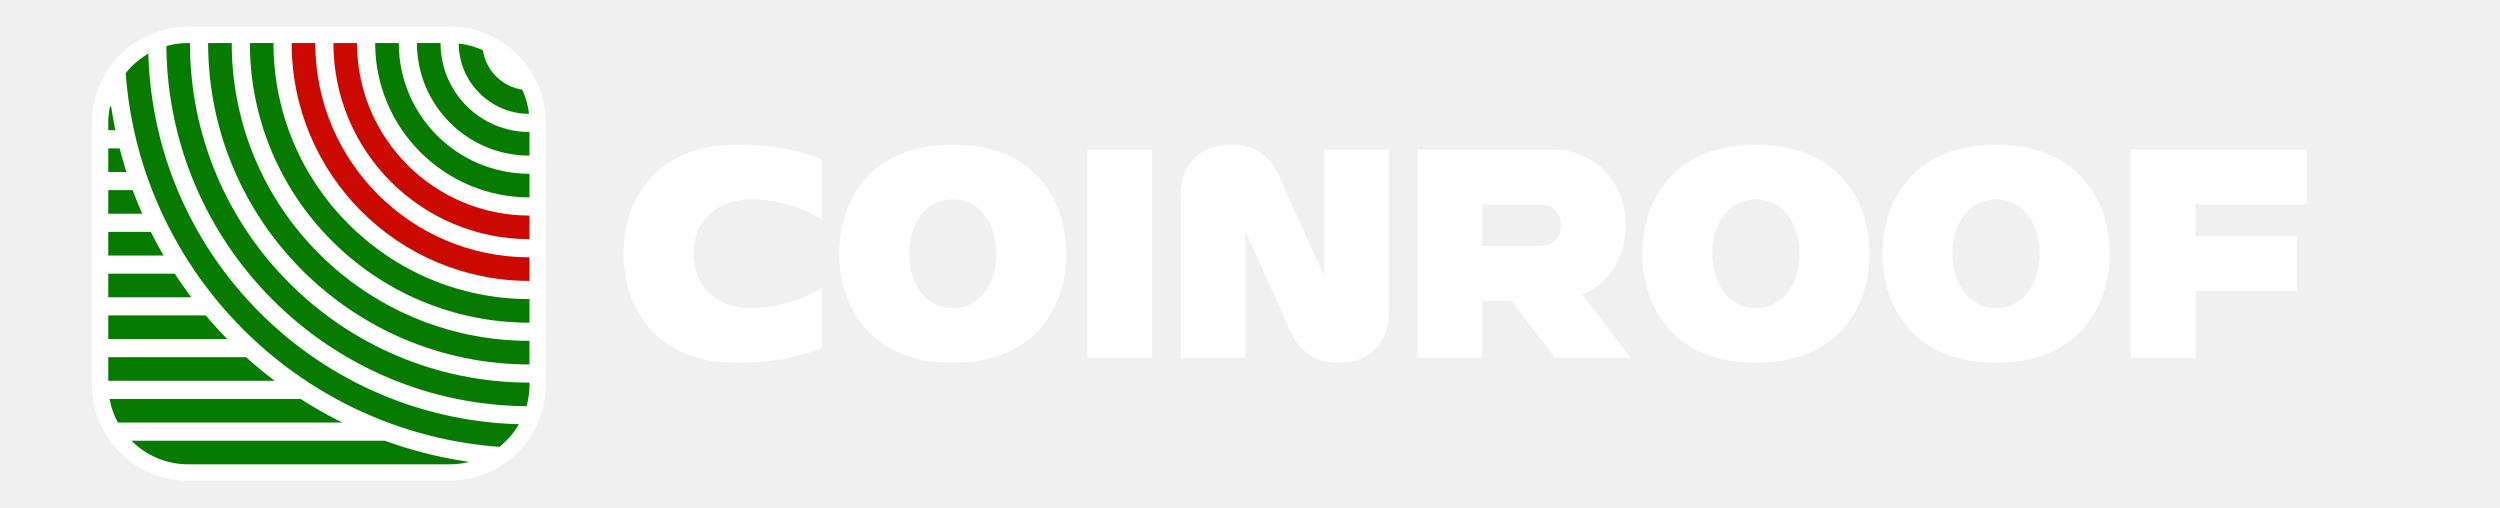
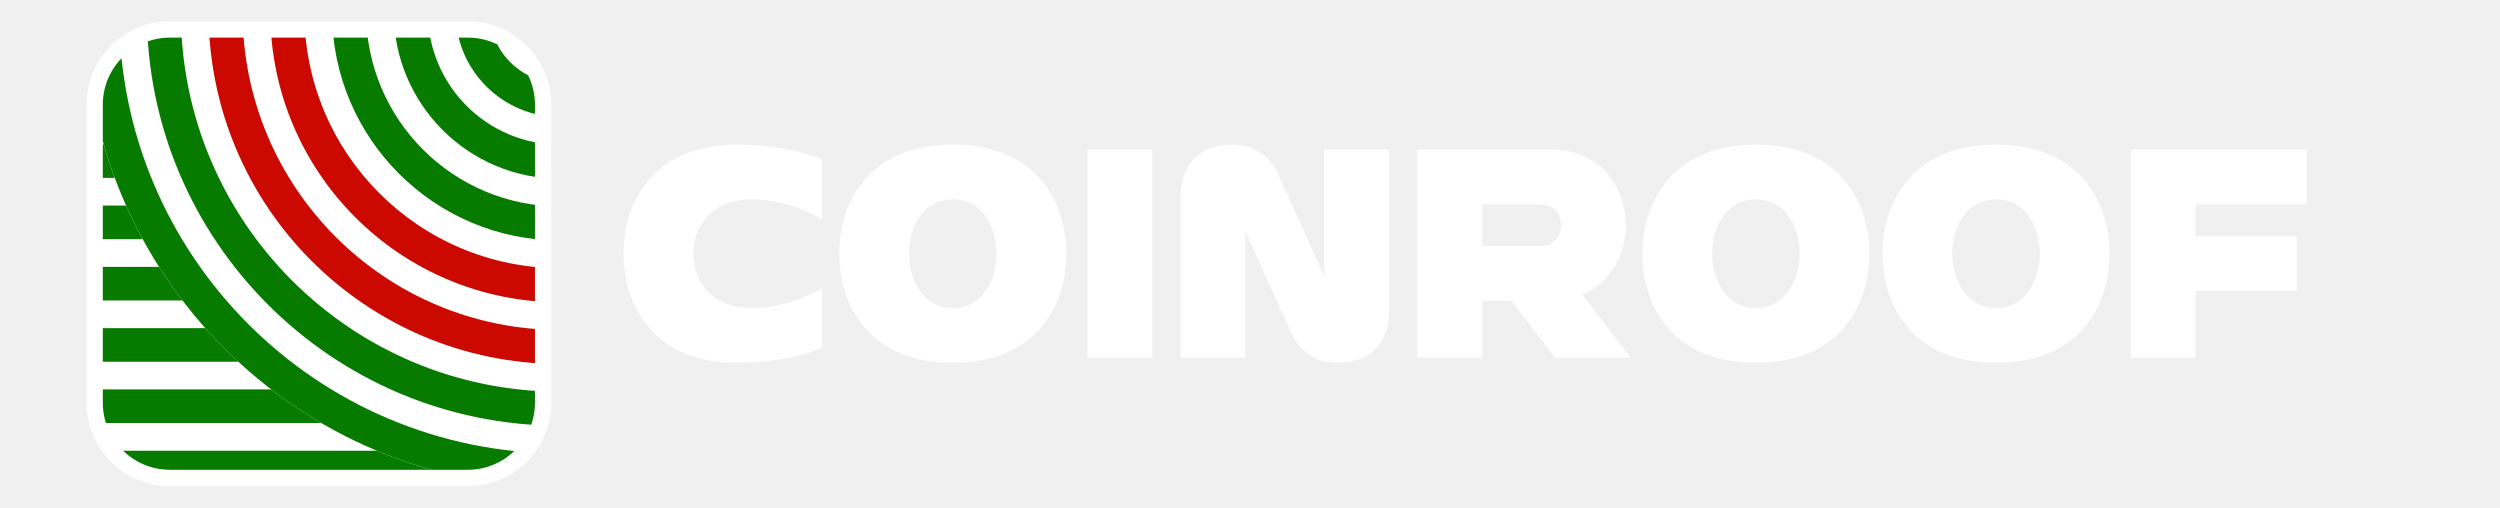
<svg xmlns="http://www.w3.org/2000/svg" viewBox="0 0 1764.0 358" role="img" aria-label="Coinroof">
  <defs>
    <clipPath id="crInner">
-       <rect x="12" y="12" width="232" height="232" rx="44" />
+       <rect x="9" y="9" width="238" height="238" rx="37" />
    </clipPath>
    <clipPath id="crOuter">
-       <path clip-rule="evenodd" d="M0 0 H256 V256 H0 Z M11 12 a233 233 0 1 0 466 0 a233 233 0 1 0 -466 0 Z" />
+       <path clip-rule="evenodd" d="M-64 -64 H320 V320 H-64 Z M-0.75 -5 a261.75 261.75 0 1 0 523.5 0 a261.75 261.75 0 1 0 -523.5 0 Z" />
    </clipPath>
  </defs>
  <g transform="translate(61,15) scale(1.28125)">
-     <rect x="3" y="3" width="250" height="250" rx="53" fill="#FFFFFF" />
+     <rect width="256" height="256" rx="46" fill="#FFFFFF" />
    <g clip-path="url(#crInner)">
-       <path fill="#067B00" fill-rule="evenodd" d="M205 12 a39 39 0 1 0 78 0 a39 39 0 1 0 -78 0 Z M218 12 a26 26 0 1 0 52 0 a26 26 0 1 0 -52 0 Z" />
-       <path fill="#067B00" fill-rule="evenodd" d="M182 12 a62 62 0 1 0 124 0 a62 62 0 1 0 -124 0 Z M195 12 a49 49 0 1 0 98 0 a49 49 0 1 0 -98 0 Z" />
-       <path fill="#067B00" fill-rule="evenodd" d="M159 12 a85 85 0 1 0 170 0 a85 85 0 1 0 -170 0 Z M172 12 a72 72 0 1 0 144 0 a72 72 0 1 0 -144 0 Z" />
-       <path fill="#CB0900" fill-rule="evenodd" d="M136 12 a108 108 0 1 0 216 0 a108 108 0 1 0 -216 0 Z M149 12 a95 95 0 1 0 190 0 a95 95 0 1 0 -190 0 Z" />
-       <path fill="#CB0900" fill-rule="evenodd" d="M113 12 a131 131 0 1 0 262 0 a131 131 0 1 0 -262 0 Z M126 12 a118 118 0 1 0 236 0 a118 118 0 1 0 -236 0 Z" />
-       <path fill="#067B00" fill-rule="evenodd" d="M90 12 a154 154 0 1 0 308 0 a154 154 0 1 0 -308 0 Z M103 12 a141 141 0 1 0 282 0 a141 141 0 1 0 -282 0 Z" />
-       <path fill="#067B00" fill-rule="evenodd" d="M67 12 a177 177 0 1 0 354 0 a177 177 0 1 0 -354 0 Z M80 12 a164 164 0 1 0 328 0 a164 164 0 1 0 -328 0 Z" />
-       <path fill="#067B00" fill-rule="evenodd" d="M44 12 a200 200 0 1 0 400 0 a200 200 0 1 0 -400 0 Z M57 12 a187 187 0 1 0 374 0 a187 187 0 1 0 -374 0 Z" />
-       <path fill="#067B00" fill-rule="evenodd" d="M21 12 a223 223 0 1 0 446 0 a223 223 0 1 0 -446 0 Z M34 12 a210 210 0 1 0 420 0 a210 210 0 1 0 -420 0 Z" />
+       <path fill="#067B00" fill-rule="evenodd" d="M203.25 -5 a57.75 57.75 0 1 0 115.5 0 a57.75 57.75 0 1 0 -115.5 0 Z M222 -5 a39 39 0 1 0 78 0 a39 39 0 1 0 -78 0 Z" />
+       <path fill="#067B00" fill-rule="evenodd" d="M169.25 -5 a91.75 91.75 0 1 0 183.5 0 a91.75 91.75 0 1 0 -183.5 0 Z M188.0 -5 a73.0 73.0 0 1 0 146.0 0 a73.0 73.0 0 1 0 -146.0 0 Z" />
+       <path fill="#067B00" fill-rule="evenodd" d="M135.25 -5 a125.75 125.75 0 1 0 251.5 0 a125.75 125.75 0 1 0 -251.5 0 Z M154.0 -5 a107.0 107.0 0 1 0 214.0 0 a107.0 107.0 0 1 0 -214.0 0 Z" />
+       <path fill="#CB0900" fill-rule="evenodd" d="M101.25 -5 a159.75 159.75 0 1 0 319.5 0 a159.75 159.75 0 1 0 -319.5 0 Z M120.0 -5 a141.0 141.0 0 1 0 282.0 0 a141.0 141.0 0 1 0 -282.0 0 Z" />
+       <path fill="#CB0900" fill-rule="evenodd" d="M67.25 -5 a193.75 193.75 0 1 0 387.5 0 a193.75 193.75 0 1 0 -387.5 0 Z M86.0 -5 a175.0 175.0 0 1 0 350.0 0 a175.0 175.0 0 1 0 -350.0 0 Z" />
+       <path fill="#067B00" fill-rule="evenodd" d="M33.25 -5 a227.75 227.75 0 1 0 455.5 0 a227.75 227.75 0 1 0 -455.5 0 Z M52.0 -5 a209.0 209.0 0 1 0 418.0 0 a209.0 209.0 0 1 0 -418.0 0 Z" />
+       <path fill="#067B00" fill-rule="evenodd" d="M-0.75 -5 a261.75 261.75 0 1 0 523.5 0 a261.75 261.75 0 1 0 -523.5 0 Z M18.0 -5 a243.0 243.0 0 1 0 486.0 0 a243.0 243.0 0 1 0 -486.0 0 Z" />
      <g clip-path="url(#crOuter)">
-         <rect x="0" y="231" width="256" height="13" fill="#067B00" />
-         <rect x="0" y="208" width="256" height="13" fill="#067B00" />
-         <rect x="0" y="185" width="256" height="13" fill="#067B00" />
-         <rect x="0" y="162" width="256" height="13" fill="#067B00" />
-         <rect x="0" y="139" width="256" height="13" fill="#067B00" />
-         <rect x="0" y="116" width="256" height="13" fill="#067B00" />
-         <rect x="0" y="93" width="256" height="13" fill="#067B00" />
-         <rect x="0" y="70" width="256" height="13" fill="#067B00" />
-         <rect x="0" y="47" width="256" height="13" fill="#067B00" />
-         <rect x="0" y="24" width="256" height="13" fill="#067B00" />
+         <rect x="0" y="-33.50" width="256" height="18.5" fill="#067B00" />
+         <rect x="0" y="0.25" width="256" height="18.5" fill="#067B00" />
+         <rect x="0" y="34.00" width="256" height="18.5" fill="#067B00" />
+         <rect x="0" y="67.75" width="256" height="18.5" fill="#067B00" />
+         <rect x="0" y="101.50" width="256" height="18.5" fill="#067B00" />
+         <rect x="0" y="135.25" width="256" height="18.5" fill="#067B00" />
+         <rect x="0" y="169.00" width="256" height="18.5" fill="#067B00" />
+         <rect x="0" y="202.75" width="256" height="18.5" fill="#067B00" />
+         <rect x="0" y="236.50" width="256" height="18.5" fill="#067B00" />
      </g>
    </g>
  </g>
  <path fill="#FFFFFF" transform="translate(440,102.00) scale(0.20996) translate(-22.0,716.7314)" d="M22.0 -350.004C22.0 -166.632 130.678 16.723 403.317 16.723C582.456 16.723 688.54 -33.475 688.54 -33.475V-234.265C688.54 -234.265 583.61 -167.335 453.515 -167.335C315.069 -167.335 256.907 -258.678 256.907 -350.004C256.907 -441.347 315.069 -532.673 453.515 -532.673C583.61 -532.673 688.54 -465.743 688.54 -465.743V-666.533C688.54 -666.533 582.473 -716.73 403.317 -716.73C130.678 -716.73 22.0 -533.358 22.0 -350.004Z M1128.317 -716.73C855.678 -716.73 747.0 -533.358 747.0 -350.004C747.0 -166.649 855.678 16.723 1128.317 16.723C1400.957 16.723 1509.635 -166.649 1509.635 -350.004C1509.635 -533.358 1400.957 -716.73 1128.317 -716.73ZM1128.317 -167.318C1030.298 -167.318 981.288 -258.661 981.288 -349.987C981.288 -441.313 1030.298 -532.656 1128.317 -532.656C1226.337 -532.656 1275.347 -441.313 1275.347 -349.987C1275.347 -258.661 1226.337 -167.318 1128.317 -167.318Z M1798.522 0.007V-699.998H1581.0V0.007Z M2376.482 -273.955 2223.832 -612.672C2196.726 -675.804 2140.822 -716.731 2065.895 -716.731C1949.252 -716.731 1894.001 -639.778 1894.001 -544.838V0.007H2111.523V-426.02L2264.174 -87.32C2291.297 -24.188 2346.246 16.739 2422.111 16.739C2539.306 16.739 2594.004 -60.214 2594.004 -155.154V-699.999H2376.481Z M3390.005 -445.864C3390.005 -572.931 3305.288 -699.997 3135.871 -699.997H2690.0V0.008H2907.522V-191.714H3005.676L3152.872 0.008H3406.738L3243.73 -212.312C3341.164 -253.256 3390.005 -349.502 3390.005 -445.864ZM2907.523 -515.939H3102.407C3149.124 -515.939 3172.482 -480.901 3172.482 -445.863C3172.482 -410.825 3149.124 -375.787 3102.407 -375.787H2907.523Z M3827.317 -716.73C3554.678 -716.73 3446.0 -533.358 3446.0 -350.004C3446.0 -166.649 3554.678 16.723 3827.317 16.723C4099.957 16.723 4208.635 -166.649 4208.635 -350.004C4208.635 -533.358 4099.957 -716.73 3827.317 -716.73ZM3827.317 -167.318C3729.298 -167.318 3680.288 -258.661 3680.288 -349.987C3680.288 -441.313 3729.298 -532.656 3827.317 -532.656C3925.337 -532.656 3974.347 -441.313 3974.347 -349.987C3974.347 -258.661 3925.337 -167.318 3827.317 -167.318Z M4634.317 -716.73C4361.678 -716.73 4253.0 -533.358 4253.0 -350.004C4253.0 -166.649 4361.678 16.723 4634.317 16.723C4906.957 16.723 5015.635 -166.649 5015.635 -350.004C5015.635 -533.358 4906.957 -716.73 4634.317 -716.73ZM4634.317 -167.318C4536.298 -167.318 4487.288 -258.661 4487.288 -349.987C4487.288 -441.313 4536.298 -532.656 4634.317 -532.656C4732.337 -532.656 4781.347 -441.313 4781.347 -349.987C4781.347 -258.661 4732.337 -167.318 4634.317 -167.318Z M5087.0 -699.998V0.007H5304.522V-224.51H5644.778V-408.567H5304.522V-515.94H5678.243V-699.998Z" />
</svg>
